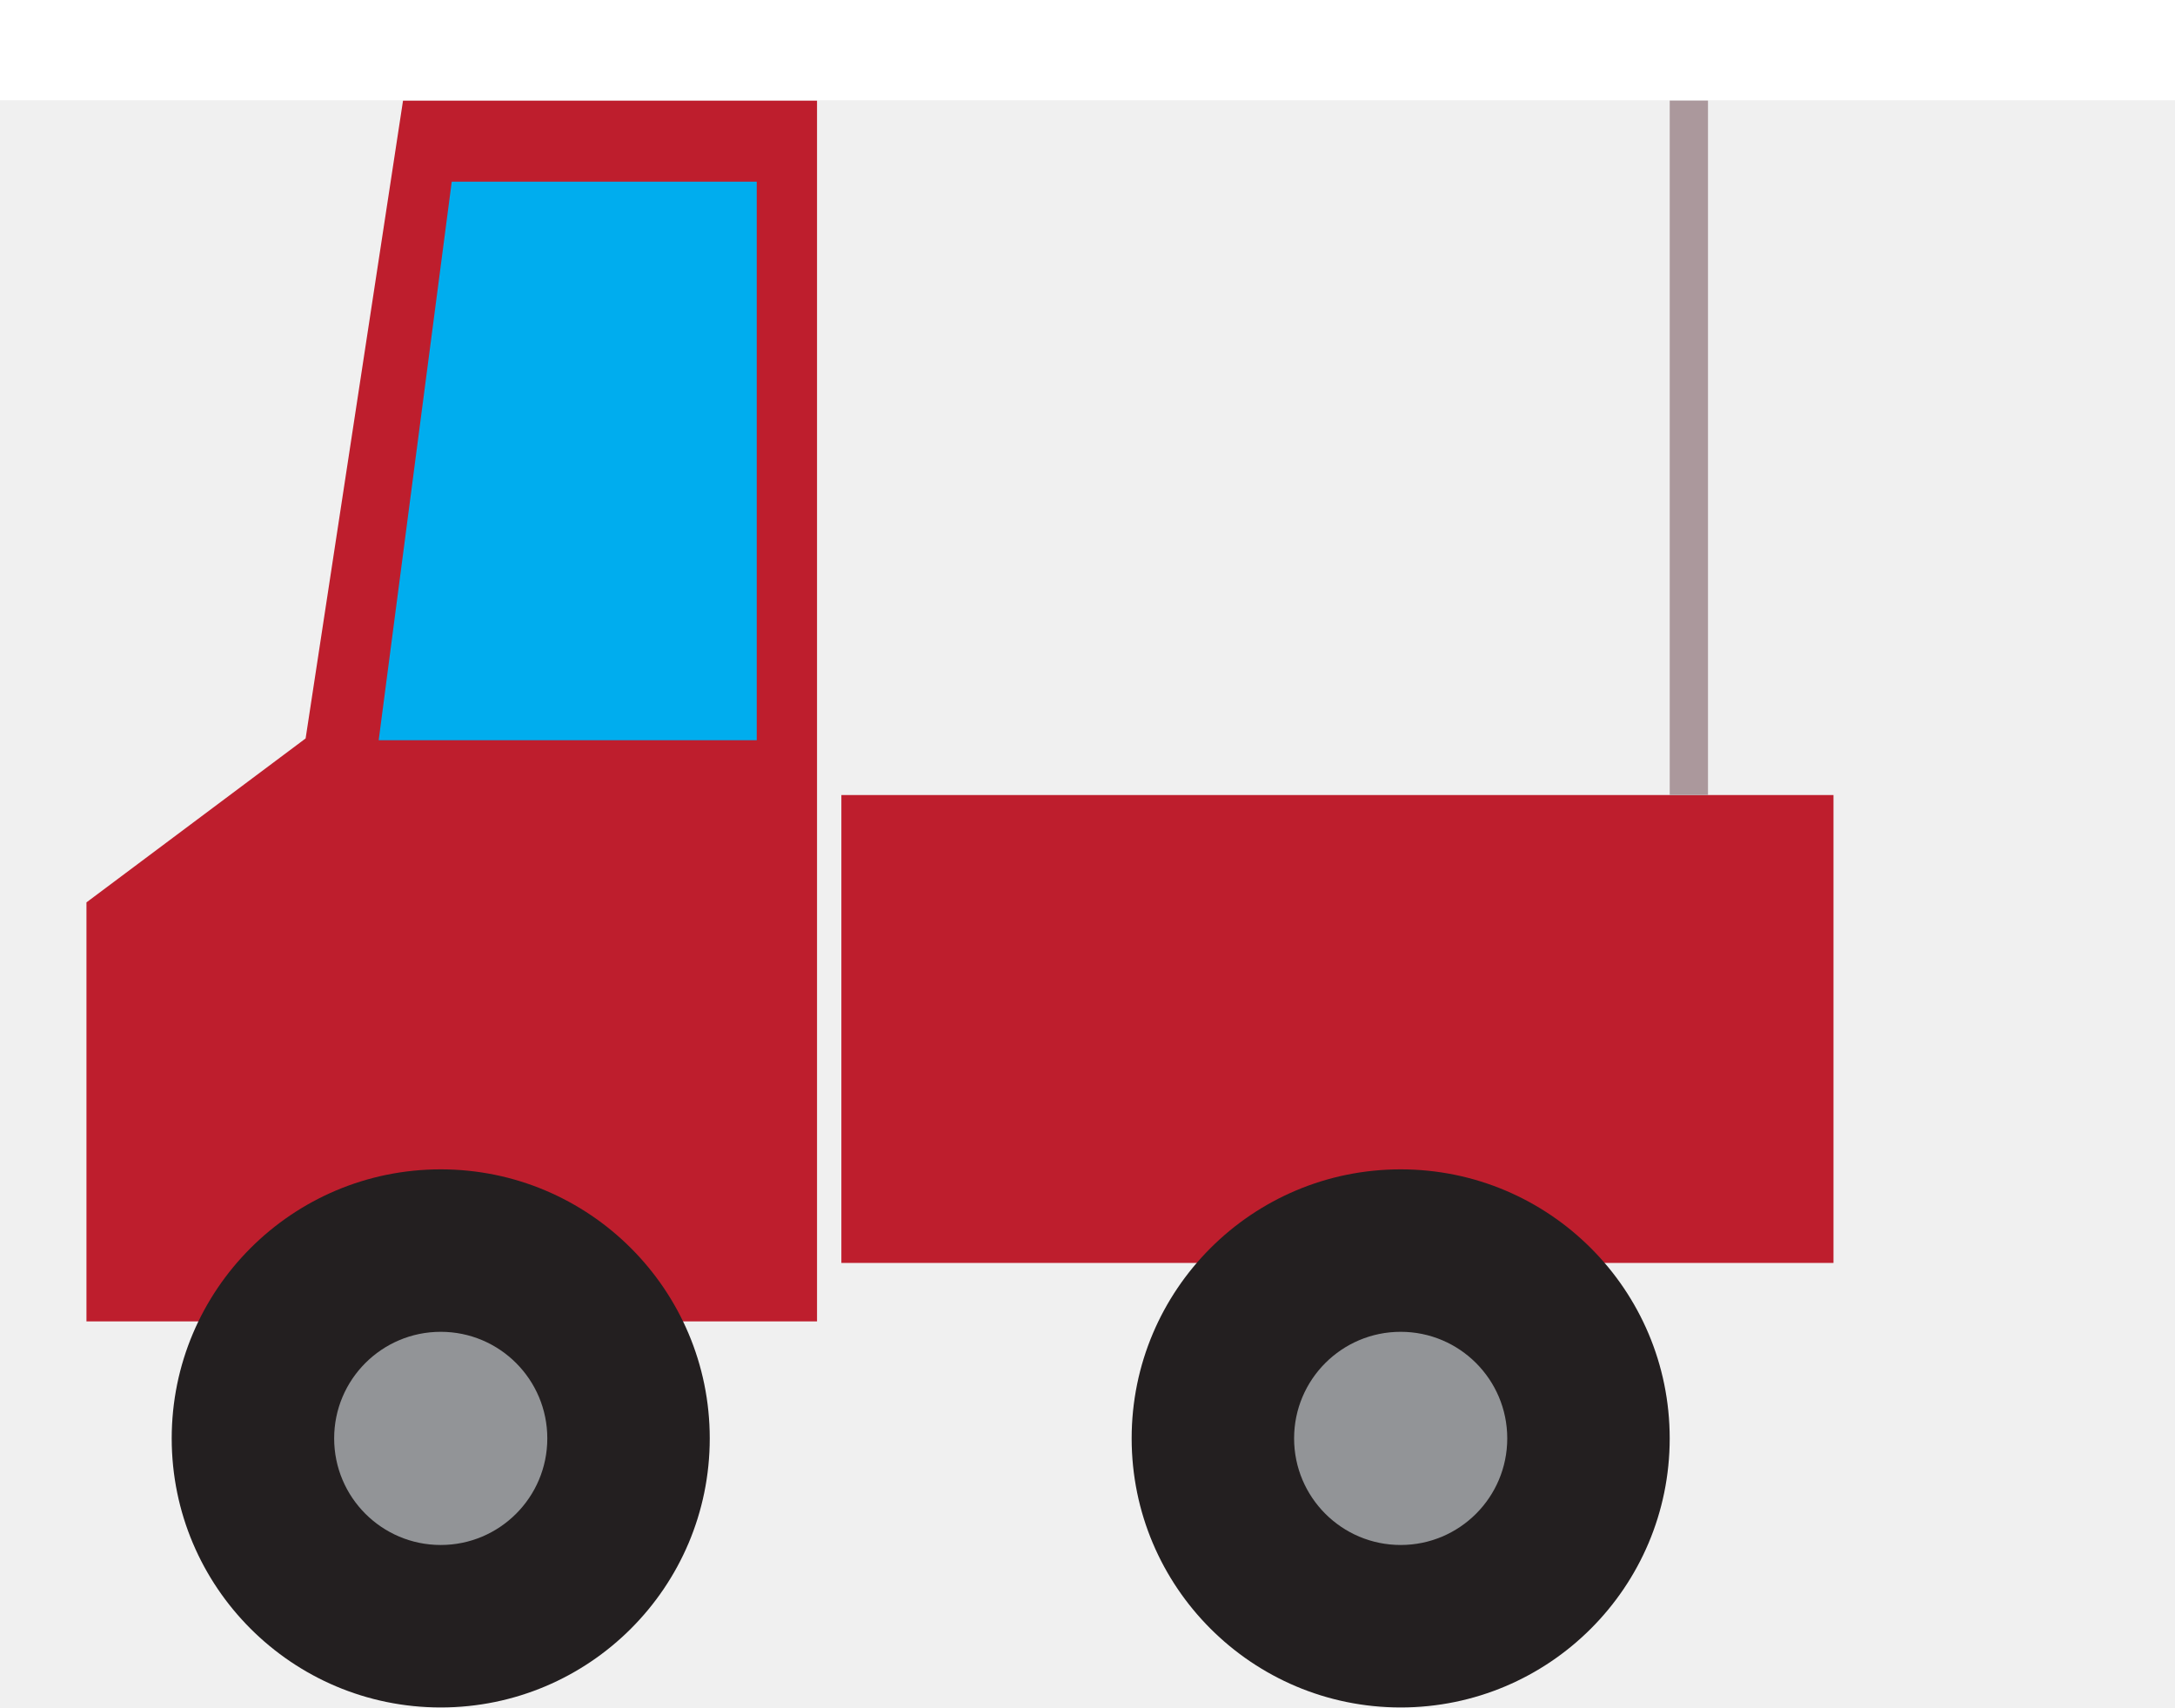
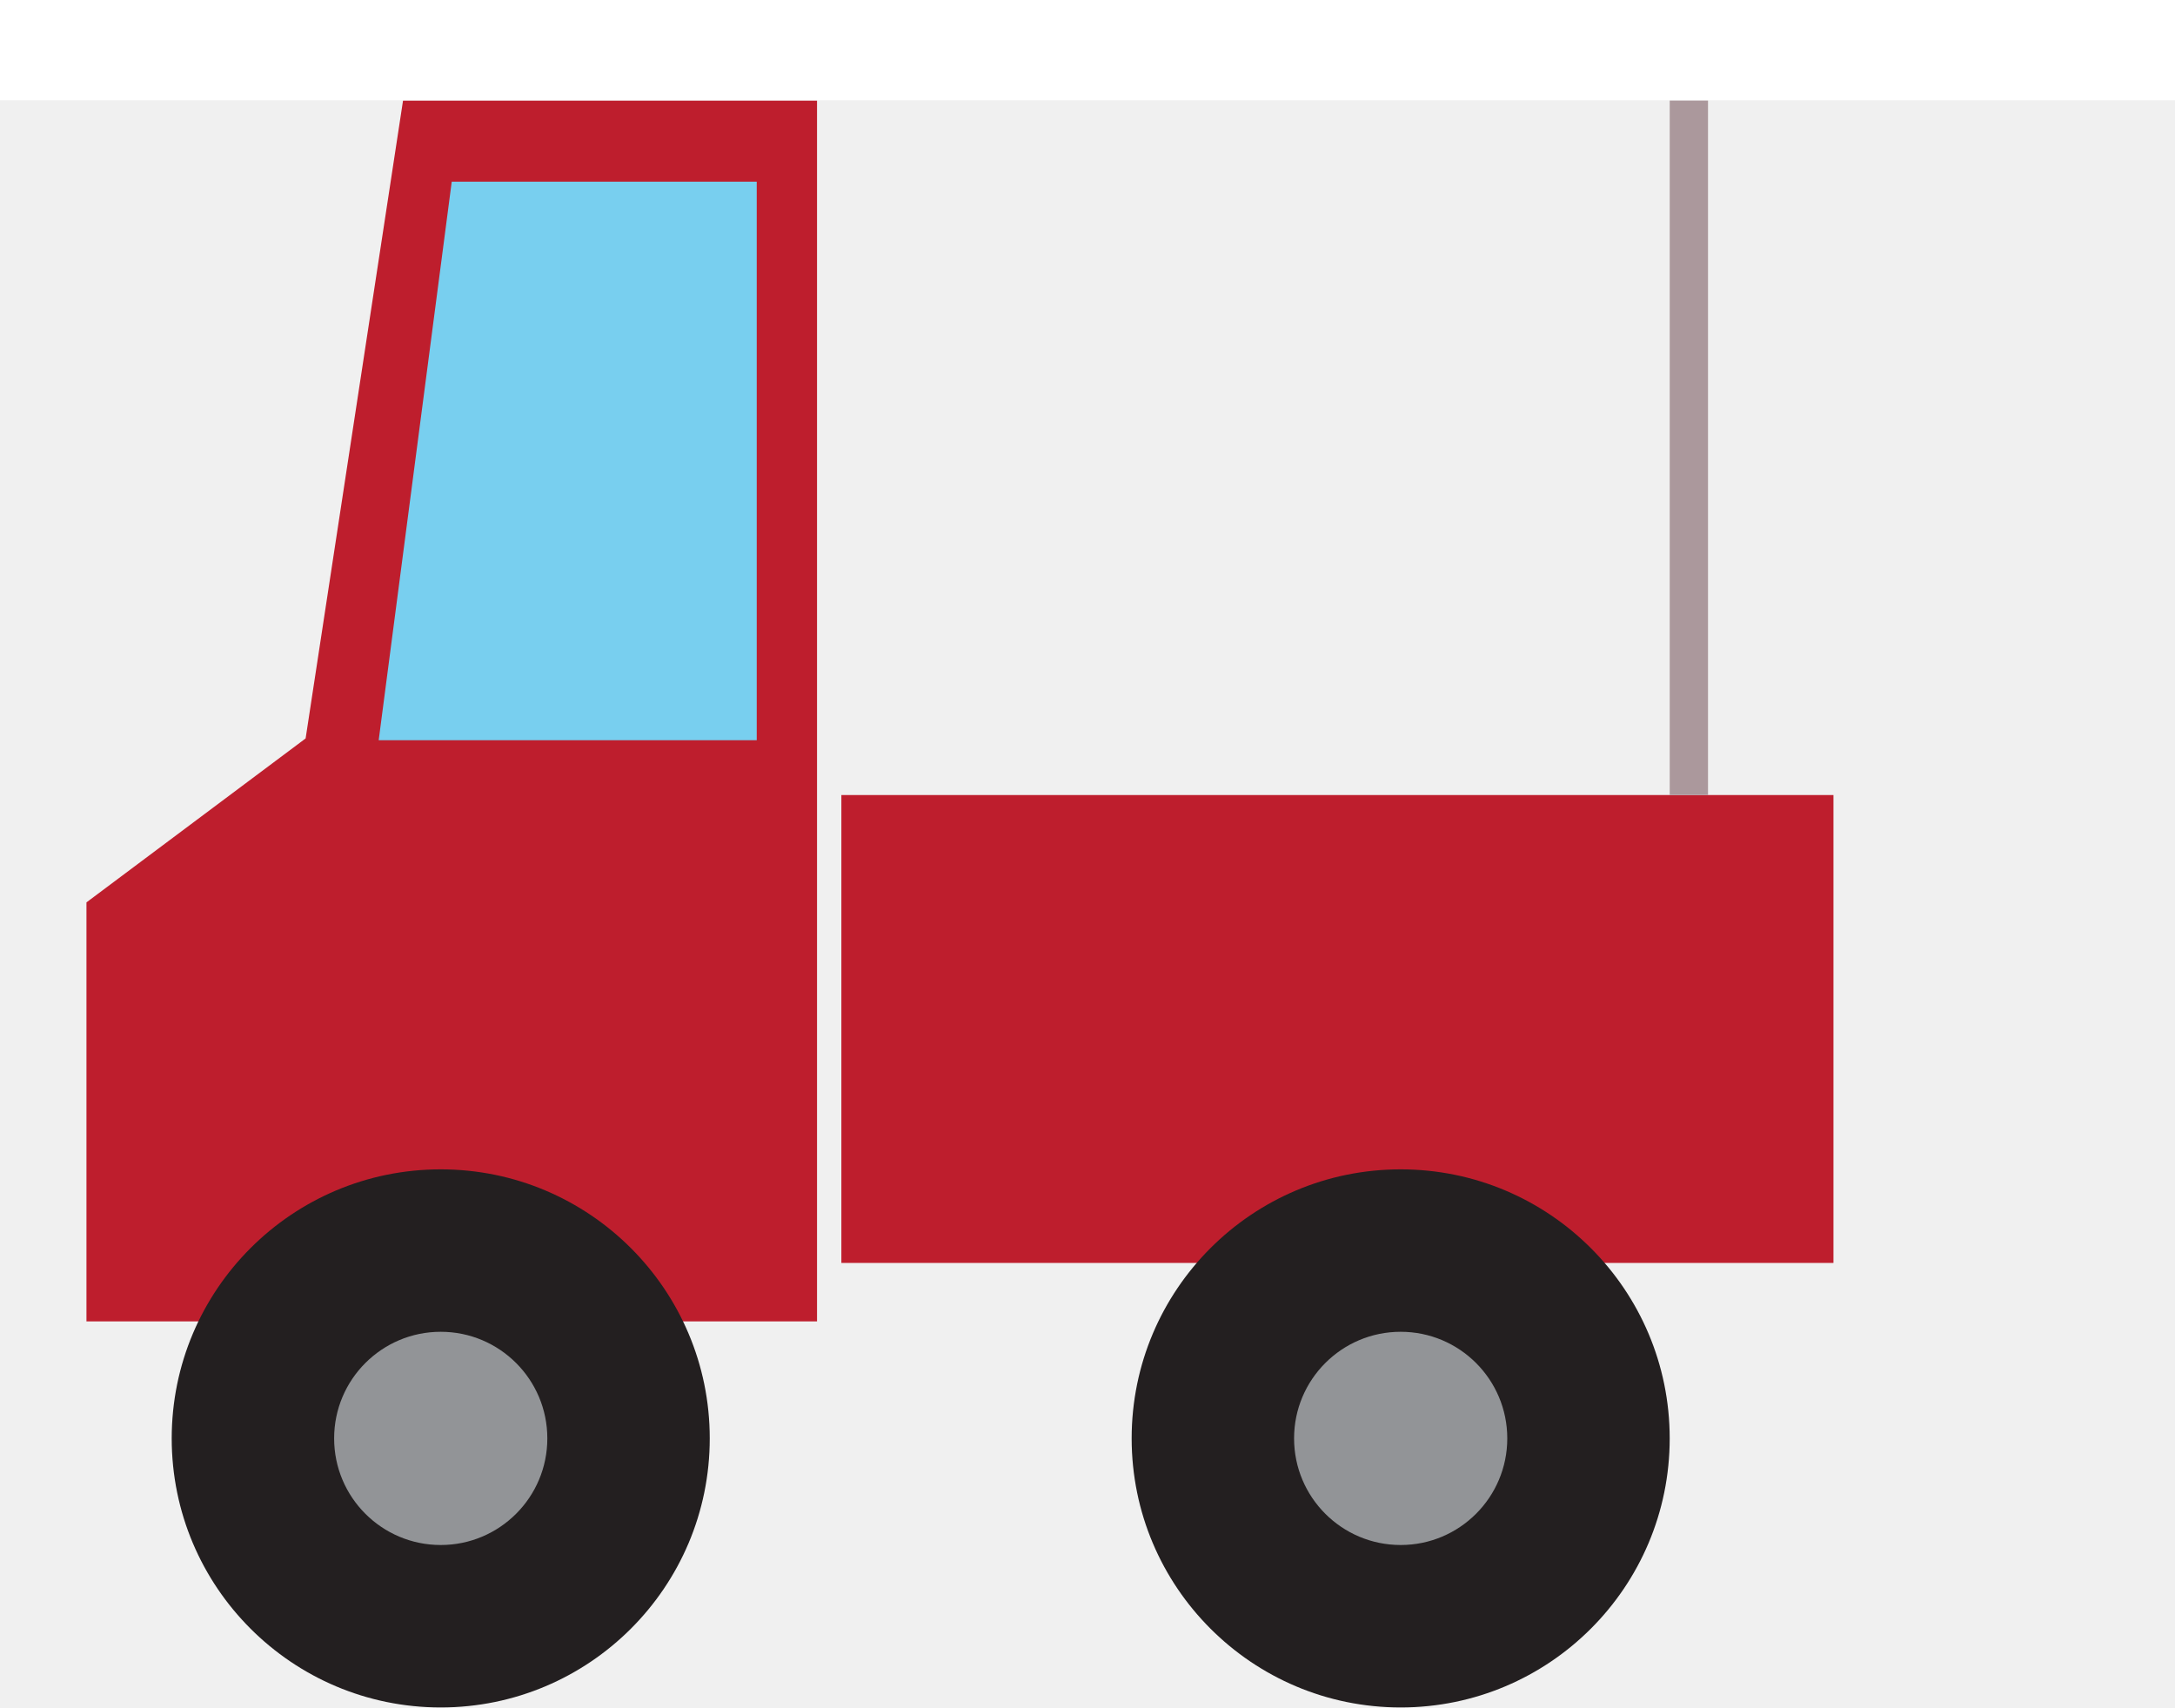
<svg xmlns="http://www.w3.org/2000/svg" version="1.1" id="Layer_1" x="0px" y="0px" width="93px" height="73px" viewBox="0 0 93 73" enable-background="new 0 0 93 73" xml:space="preserve">
-   <rect x="35.976" y="33.991" fill="#BE1E2D" width="42.421" height="20.004" />
-   <polygon fill="#BE1E2D" points="17.233,4.301 34.935,4.301 34.935,56.495 3.697,56.495 3.697,38.58 13.068,31.571 " />
+   <polygon opacity="0.5" fill="#00ADEE" points="33.188,32.582 15.759,32.582 19.127,6.833 33.188,6.833 " />
+   <path fill="#BE1E2D" d="M17.233,4.301l-4.165,27.27L3.697,38.58v17.915h31.238V4.301H17.233z M32.357,31.648H16.192l3.124-23.881  h13.041V31.648z" />
+   <rect x="35.976" y="33.991" fill="#BE1E2D" width="42.42" height="20.004" />
  <circle fill="#231F20" cx="18.845" cy="61.497" r="11.503" />
  <circle fill="#231F20" cx="59.891" cy="61.497" r="11.503" />
-   <polygon fill="#00ADEE" points="32.357,31.648 16.192,31.648 19.316,7.767 32.357,7.767 " />
  <rect fill="#FFFFFF" width="93" height="4.288" />
-   <rect x="71.395" y="4.301" fill="#AB989C" width="1.636" height="29.69" />
-   <circle fill="#929497" cx="59.891" cy="61.497" r="4.557" />
-   <circle fill="#929497" cx="18.845" cy="61.497" r="4.557" />
+   <rect x="71.395" y="4.301" fill="#AB989C" width="1.637" height="29.69" />
+   <circle fill="#929497" cx="59.891" cy="61.497" r="4.558" />
+   <circle fill="#929497" cx="18.845" cy="61.497" r="4.558" />
</svg>
